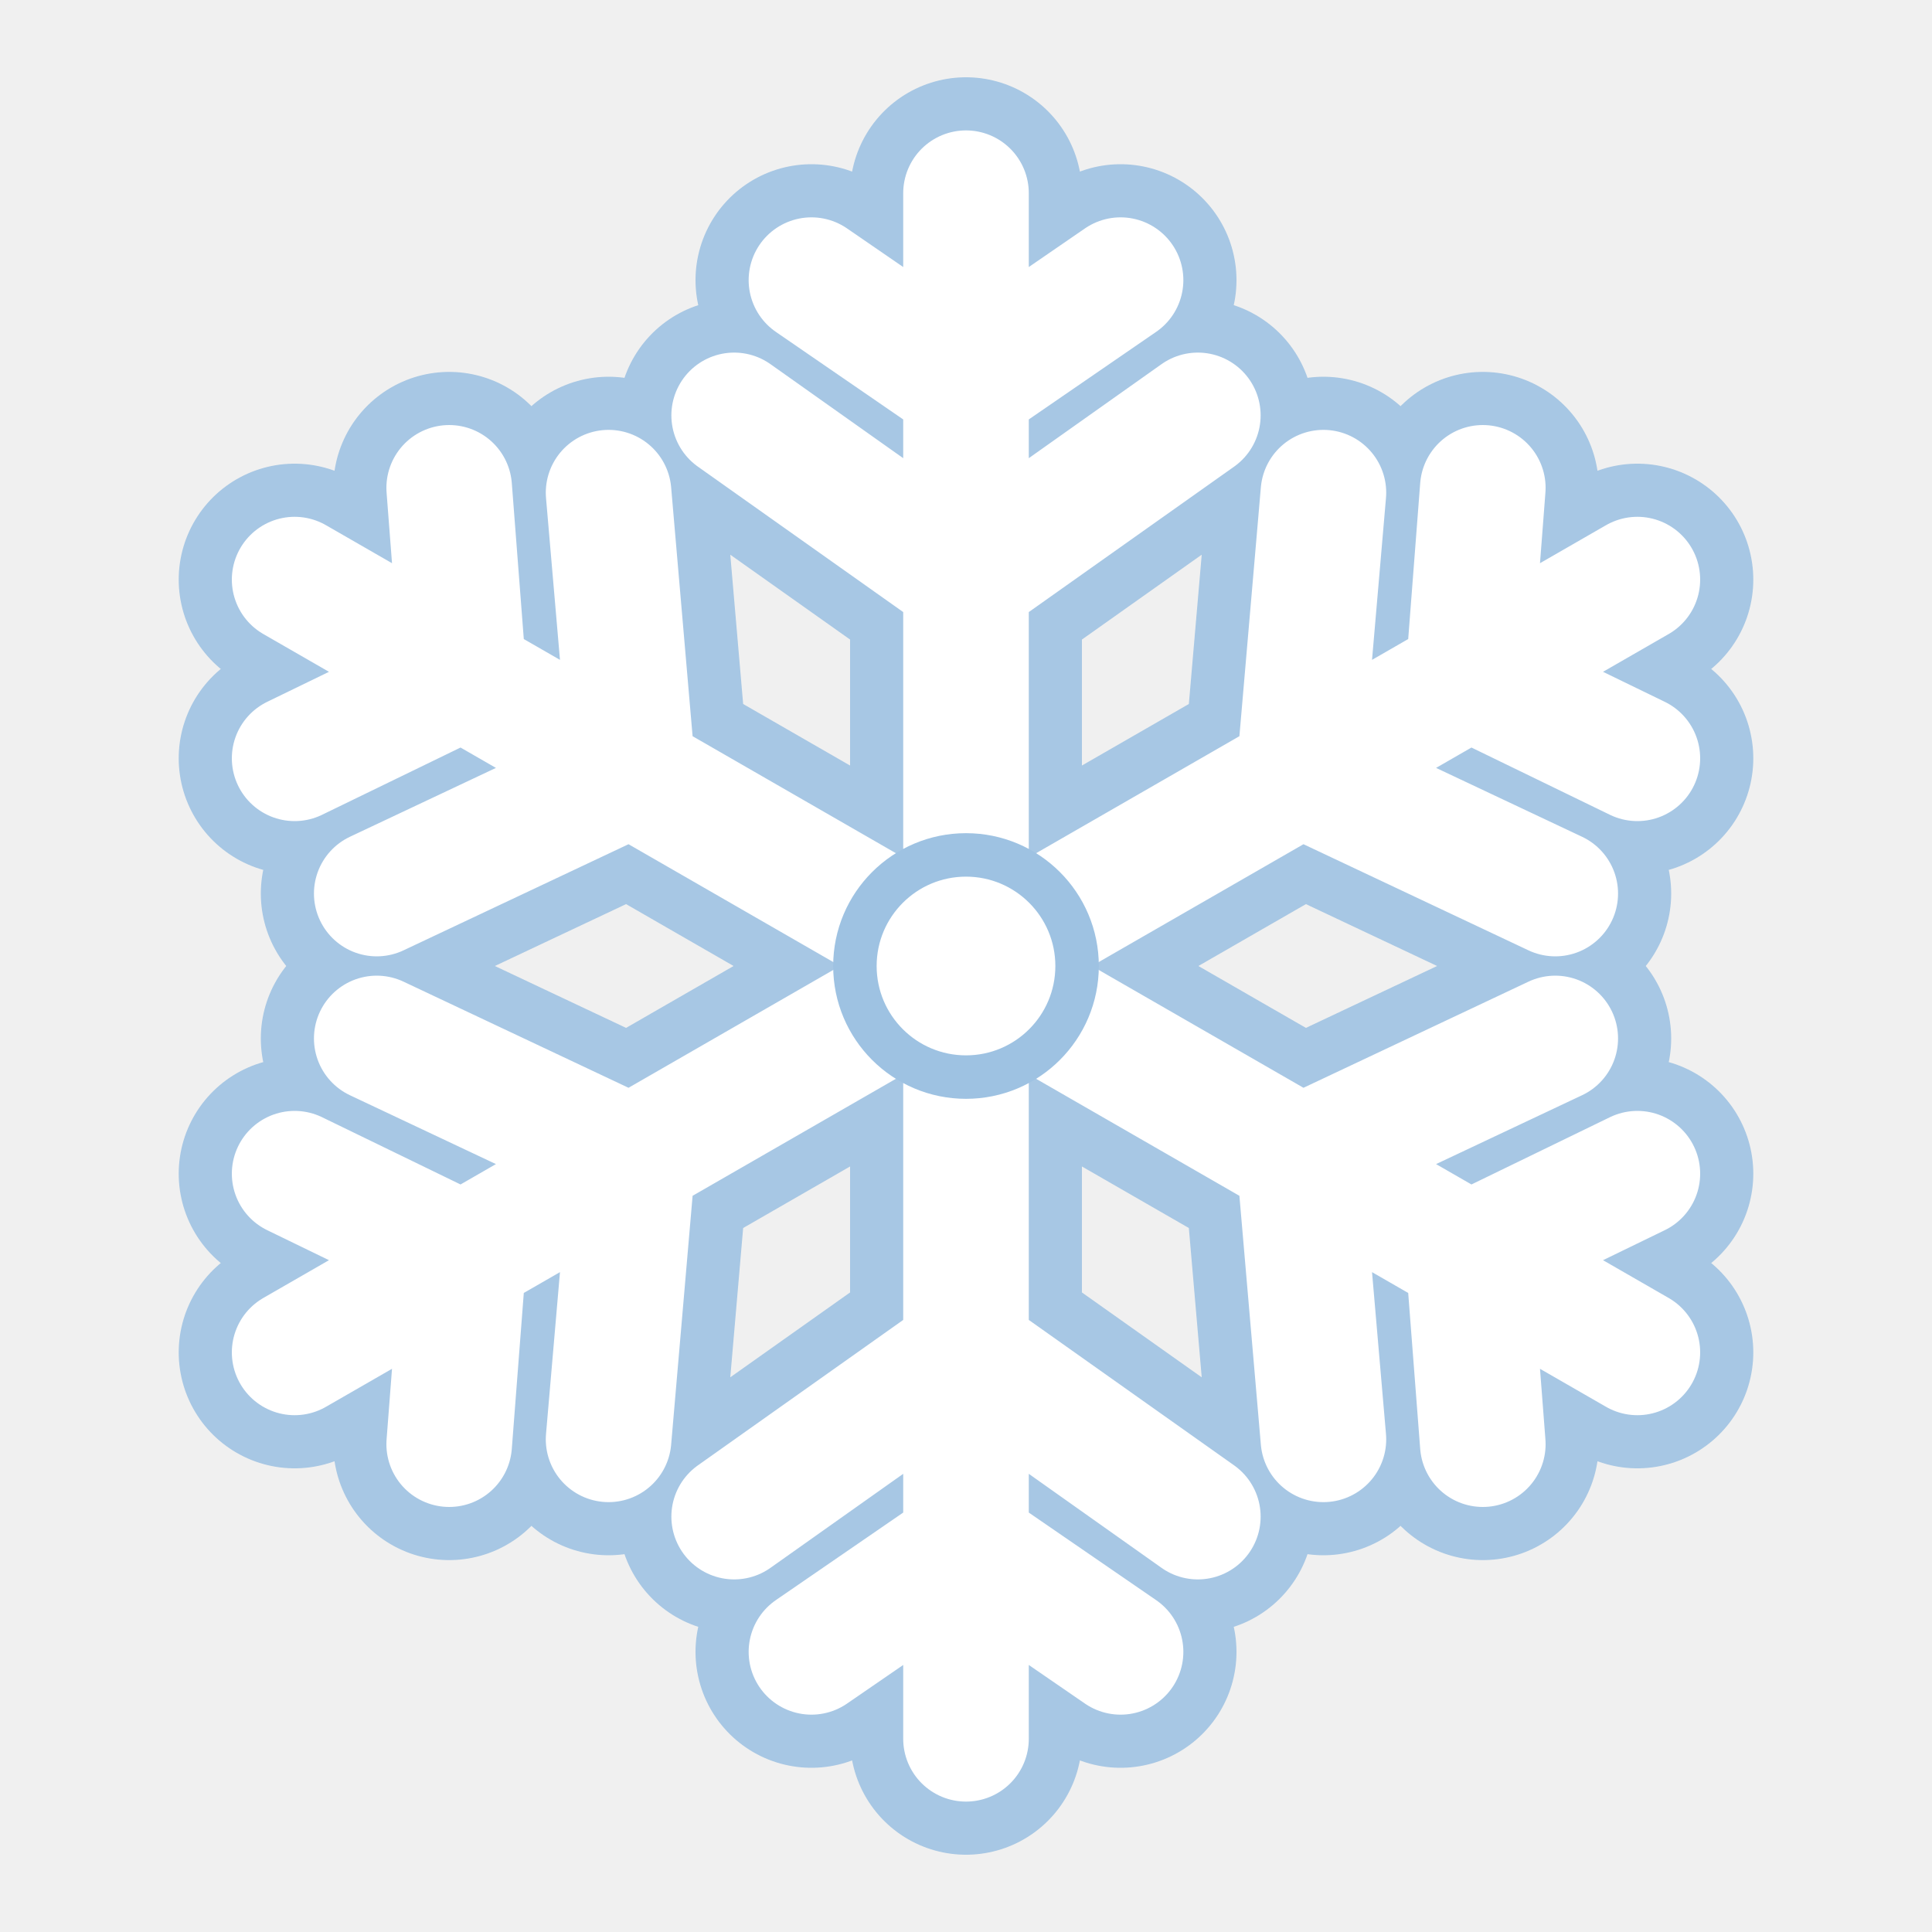
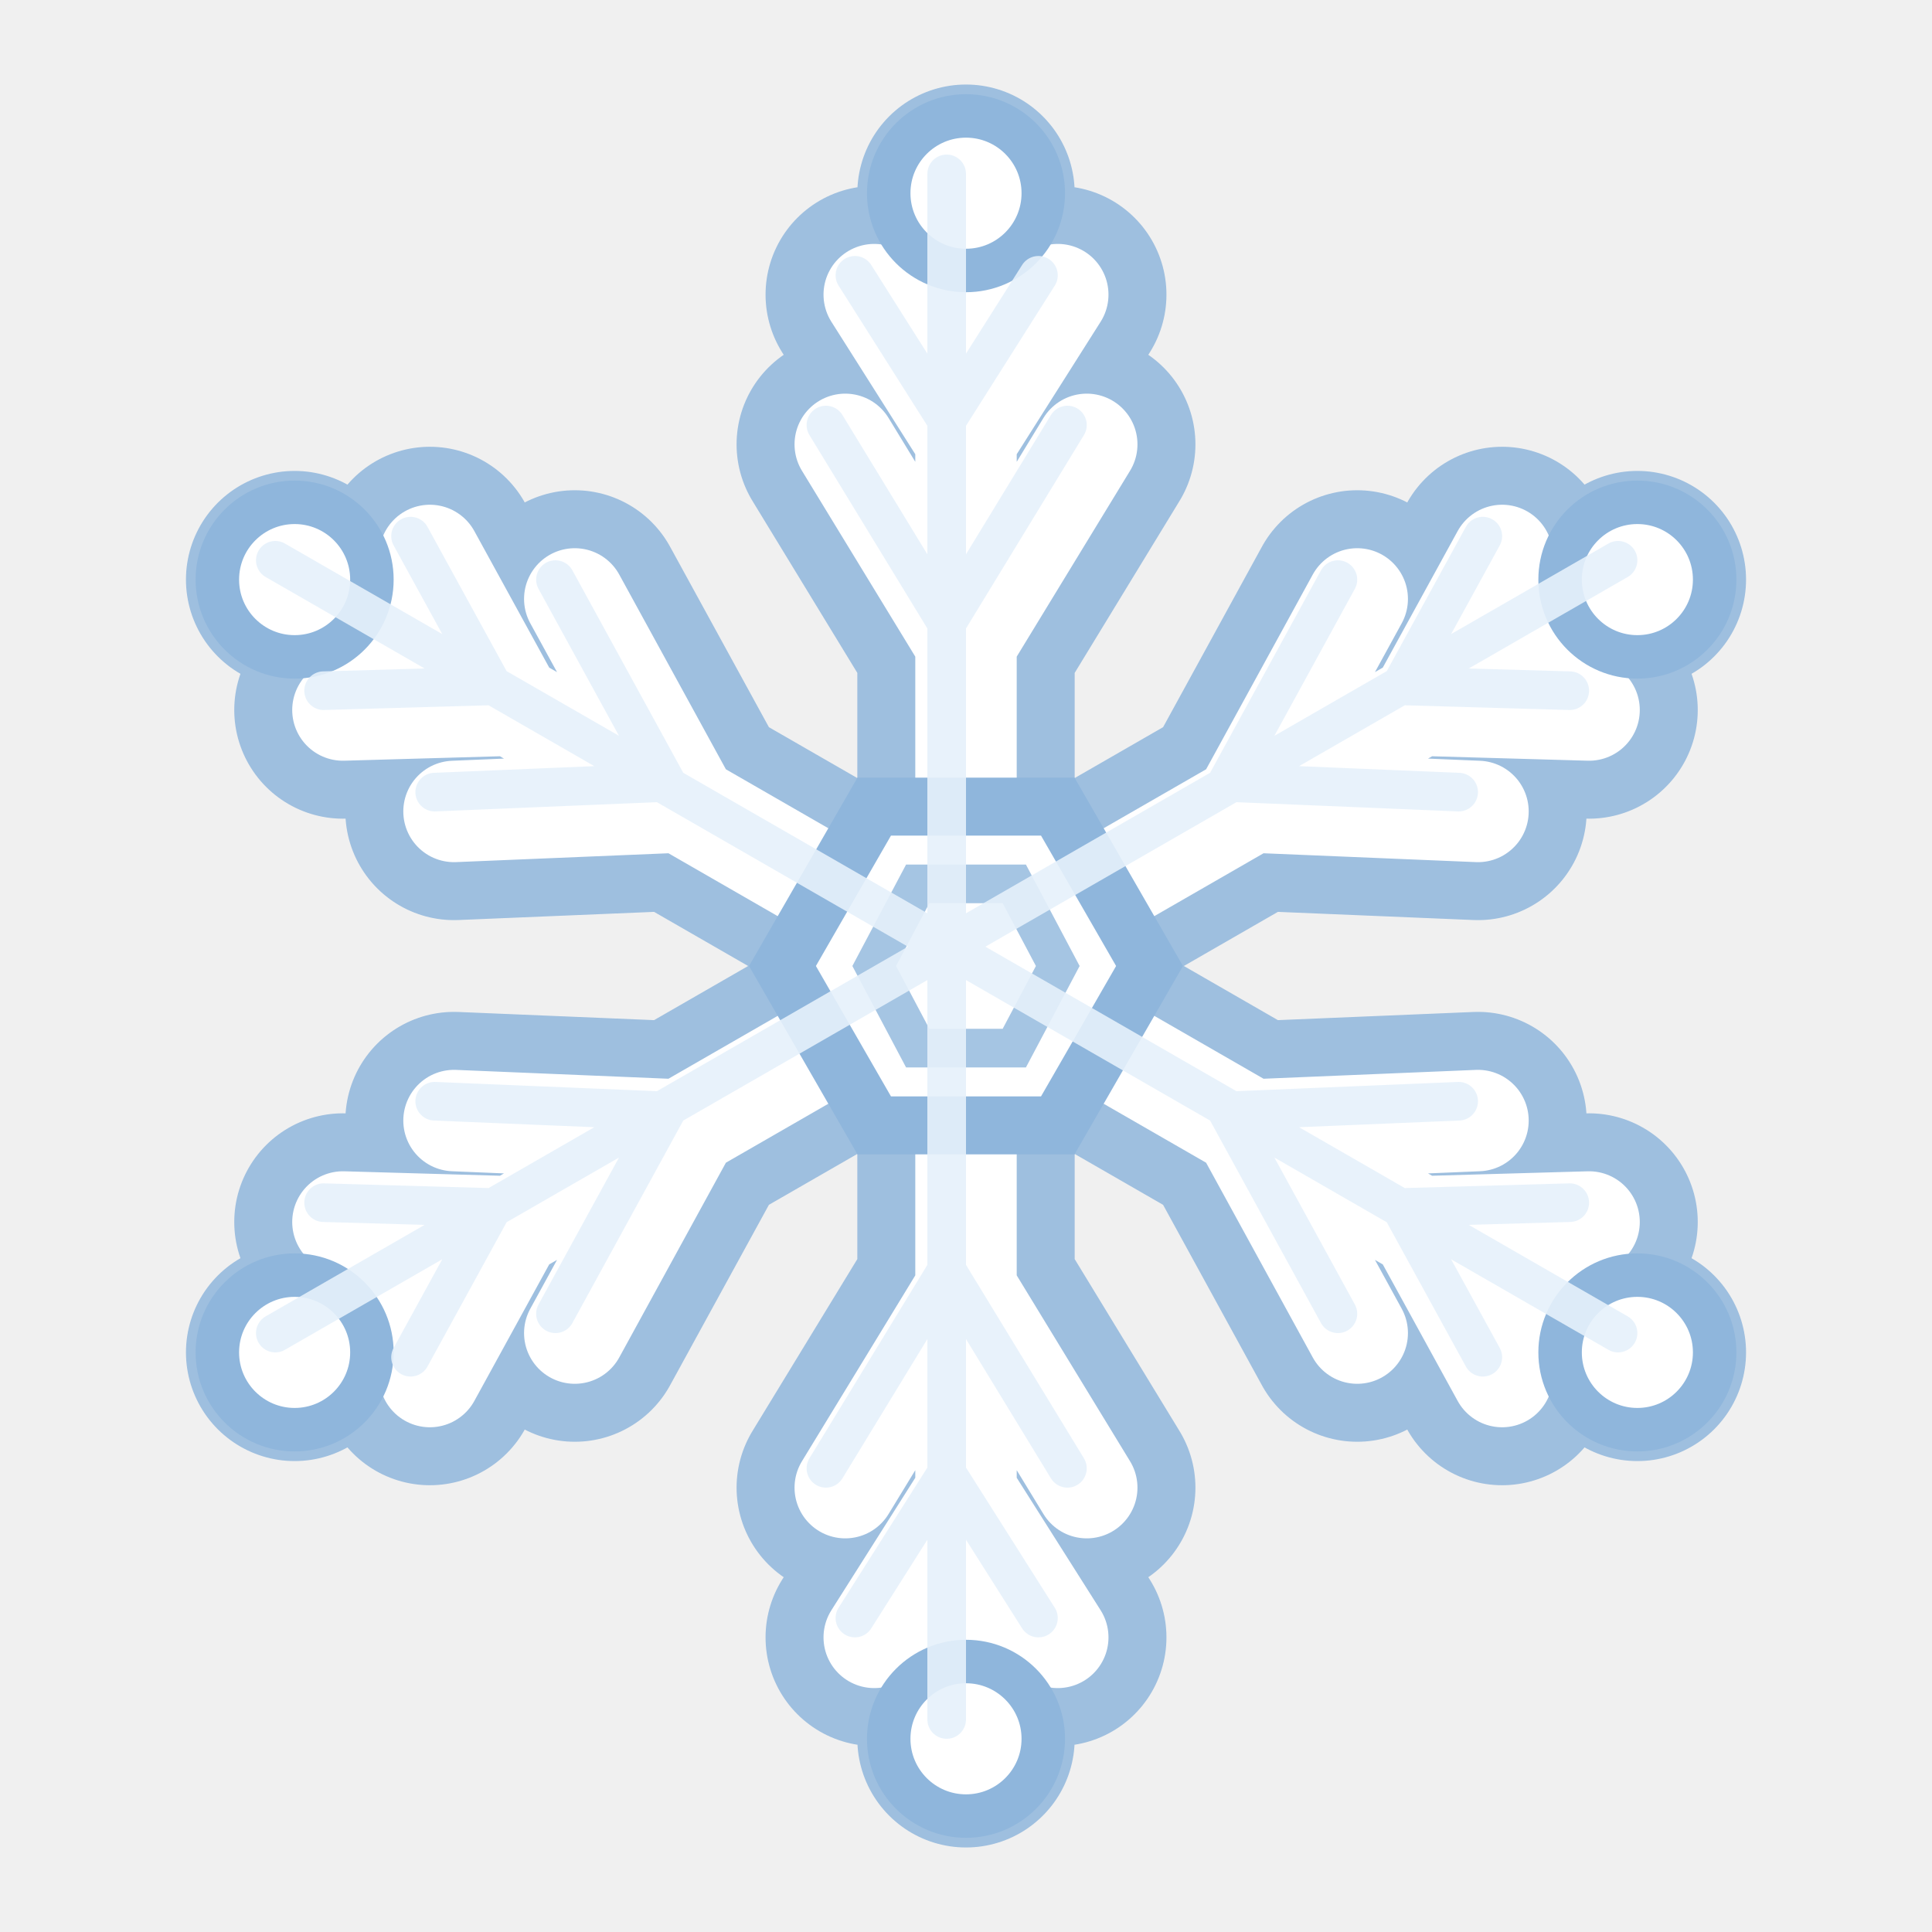
<svg xmlns="http://www.w3.org/2000/svg" viewBox="0 0 40 40" width="40" height="40">
  <defs>
-     <path id="o0" d="M20 20L20 4M20 12L15.2 8.6M20 12L24.8 8.6M20 8L16.8 5.8M20 8L23.2 5.8M20 20L33.9 12M26.9 16L27.4 10.2M26.9 16L32.2 18.5M30.4 14L30.7 10.1M30.4 14L33.9 15.7M20 20L33.9 28M26.9 24L32.2 21.5M26.9 24L27.4 29.8M30.4 26L33.9 24.3M30.4 26L30.7 29.9M20 20L20 36M20 28L24.8 31.4M20 28L15.2 31.4M20 32L23.2 34.2M20 32L16.8 34.2M20 20L6.1 28M13.1 24L12.6 29.8M13.1 24L7.8 21.5M9.6 26L9.3 29.9M9.6 26L6.1 24.3M20 20L6.1 12M13.1 16L7.8 18.5M13.1 16L12.6 10.2M9.6 14L6.1 15.7M9.6 14L9.3 10.1" />
+     <path id="o0" d="M20 20L20 4M20 13.3L17.5 9.2M20 13.3L22.5 9.2M20 9.1L18.1 6.1M20 9.1L21.9 6.1M20 20L33.9 12M25.8 16.6L28.1 12.4M25.8 16.6L30.6 16.8M29.4 14.6L31.1 11.5M29.4 14.6L32.9 14.7M20 20L33.9 28M25.8 23.4L30.6 23.2M25.8 23.4L28.1 27.6M29.4 25.4L32.9 25.3M29.4 25.4L31.1 28.5M20 20L20 36M20 26.7L22.5 30.8M20 26.7L17.5 30.8M20 30.9L21.9 33.9M20 30.9L18.1 33.9M20 20L6.1 28M14.2 23.4L11.9 27.6M14.2 23.4L9.4 23.2M10.6 25.4L8.9 28.5M10.6 25.4L7.1 25.3M20 20L6.1 12M14.2 16.6L9.4 16.8M14.2 16.6L11.9 12.4M10.6 14.6L7.1 14.7M10.6 14.6L8.9 11.5" />
  </defs>
-   <use href="#o0" stroke="#9EC2E2" stroke-width="4.8" stroke-linecap="round" stroke-linejoin="round" fill="none" opacity="0.9" />
-   <use href="#o0" stroke="#FFFFFF" stroke-width="2.6" stroke-linecap="round" stroke-linejoin="round" fill="none" />
-   <circle cx="20" cy="20" r="2.3" fill="#FFFFFF" stroke="#9EC2E2" stroke-width=".9" />
+   <use href="#o0" stroke="#8FB6DC" stroke-width="4.5" stroke-linecap="round" stroke-linejoin="round" fill="none" opacity="0.85" />
+   <use href="#o0" stroke="#FFFFFF" stroke-width="2.1" stroke-linecap="round" stroke-linejoin="round" fill="none" />
+   <path d="M23.8 20L21.9 23.3L18.1 23.3L16.2 20L18.1 16.7L21.9 16.7Z" fill="#FFFFFF" stroke="#8FB6DC" stroke-width="1.2" />
+   <path d="M21.9 20L21 21.7L19 21.7L18.1 20L19 18.3L21 18.3Z" fill="none" stroke="#8FB6DC" stroke-width=".8" opacity="0.8" />
+   <circle cx="20" cy="4" r="1.6" fill="#FFFFFF" stroke="#8FB6DC" stroke-width=".9" />
+   <circle cx="33.9" cy="12" r="1.6" fill="#FFFFFF" stroke="#8FB6DC" stroke-width=".9" />
+   <circle cx="33.9" cy="28" r="1.6" fill="#FFFFFF" stroke="#8FB6DC" stroke-width=".9" />
+   <circle cx="20" cy="36" r="1.6" fill="#FFFFFF" stroke="#8FB6DC" stroke-width=".9" />
+   <circle cx="6.1" cy="28" r="1.6" fill="#FFFFFF" stroke="#8FB6DC" stroke-width=".9" />
+   <circle cx="6.1" cy="12" r="1.6" fill="#FFFFFF" stroke="#8FB6DC" stroke-width=".9" />
+   <use href="#o0" stroke="#E6F1FB" stroke-width=".8" stroke-linecap="round" fill="none" opacity="0.9" transform="translate(-.4 -.4)" />
</svg>
